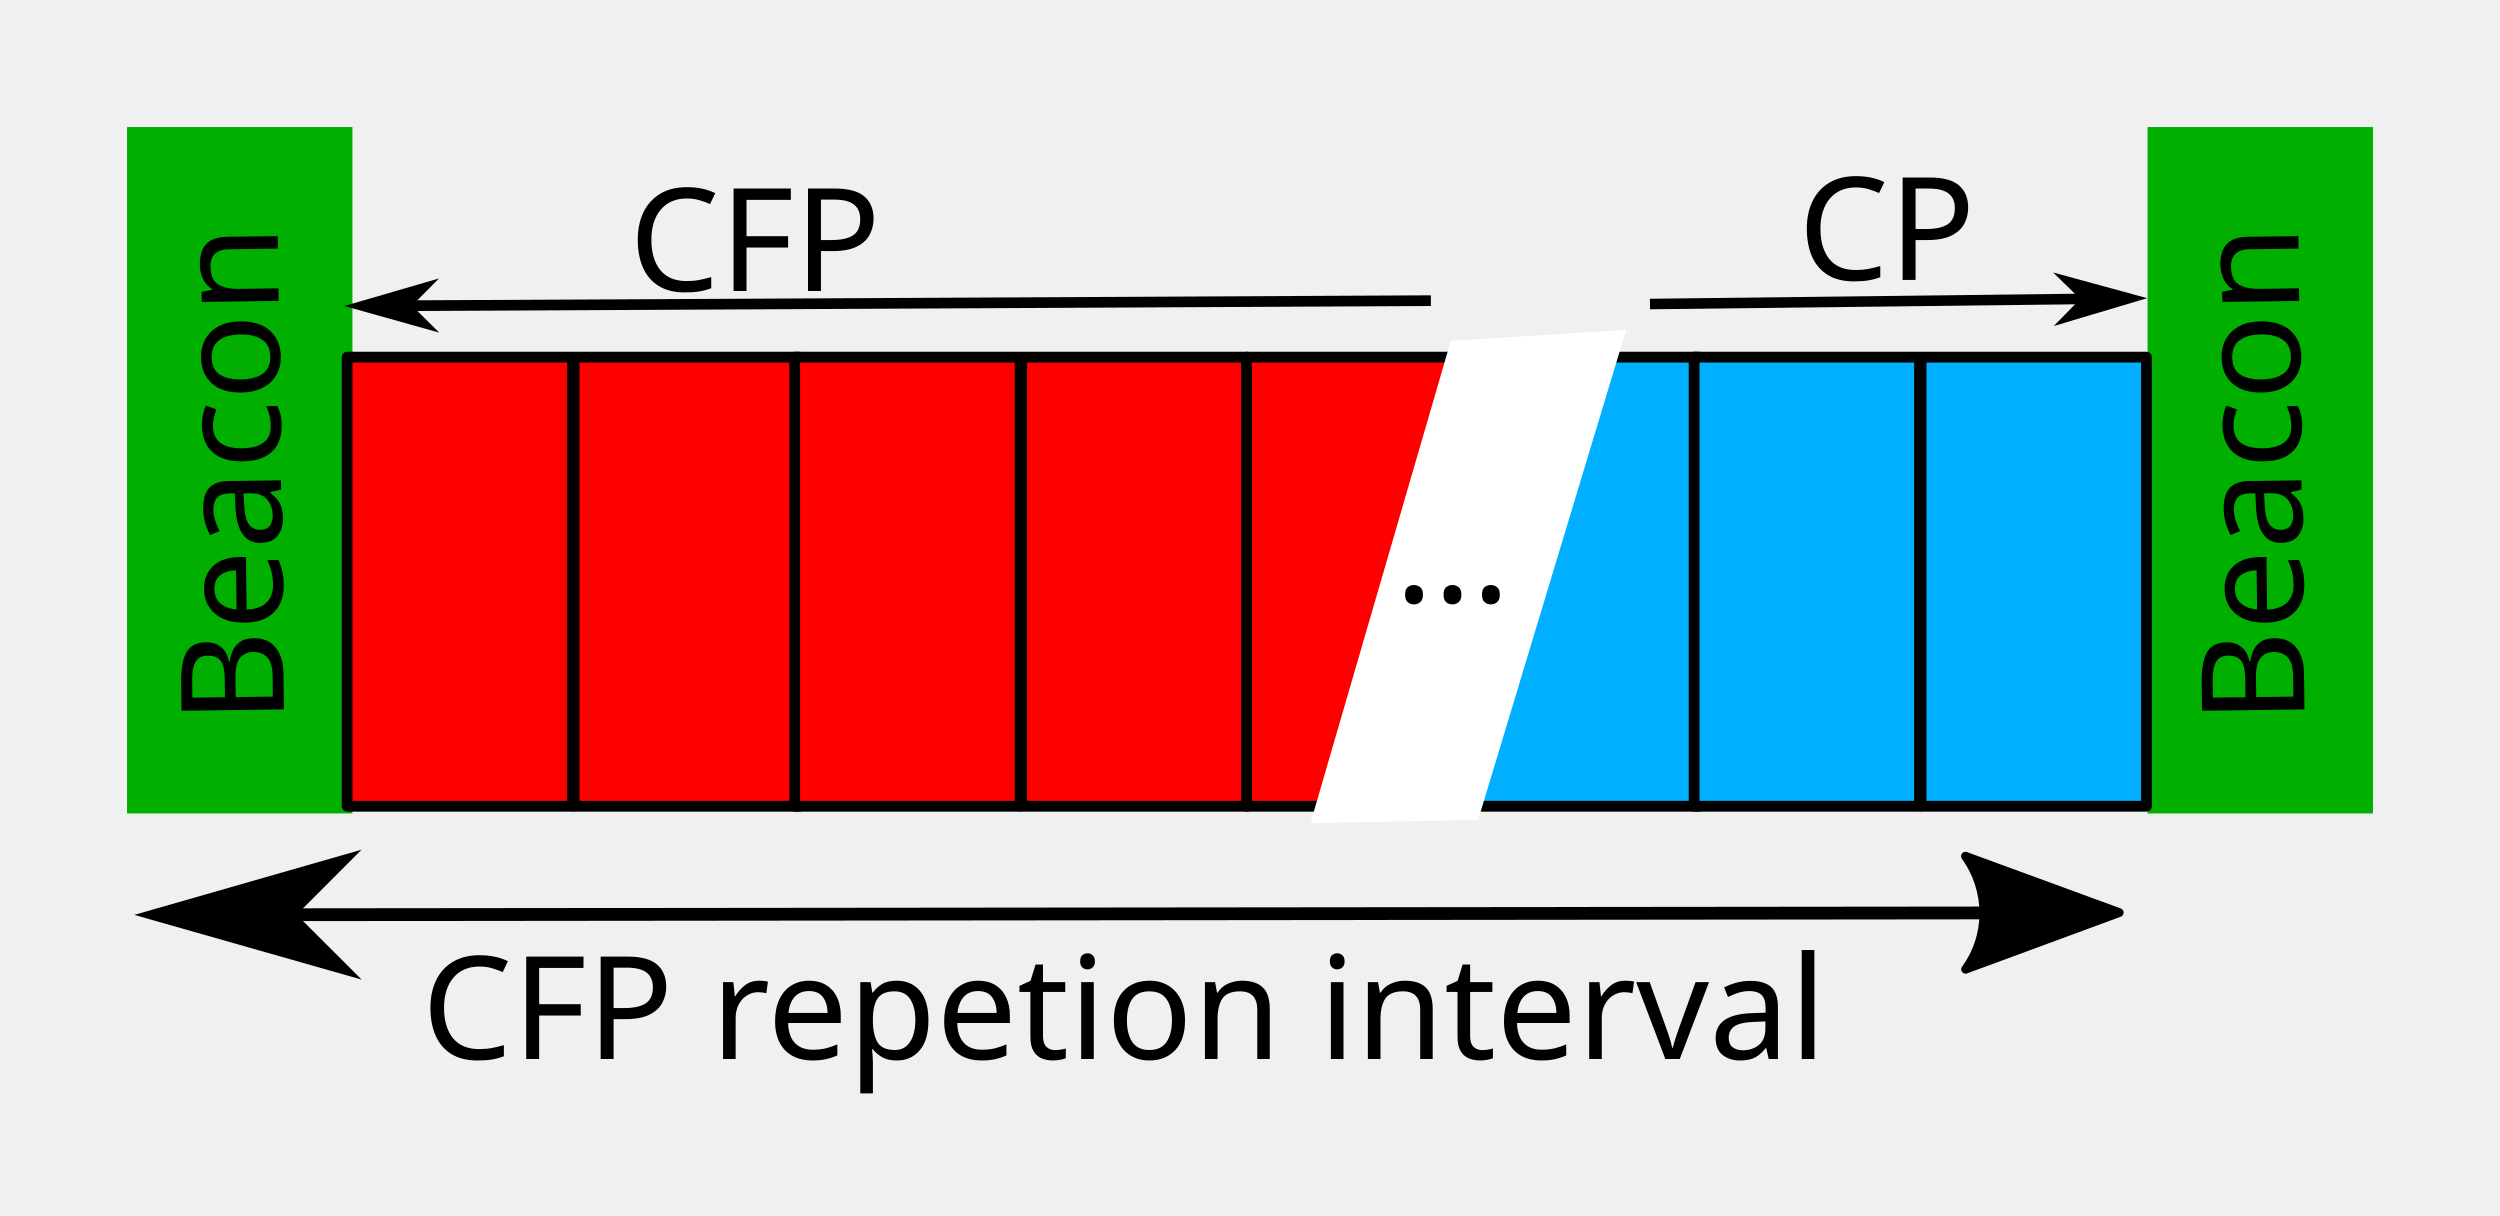
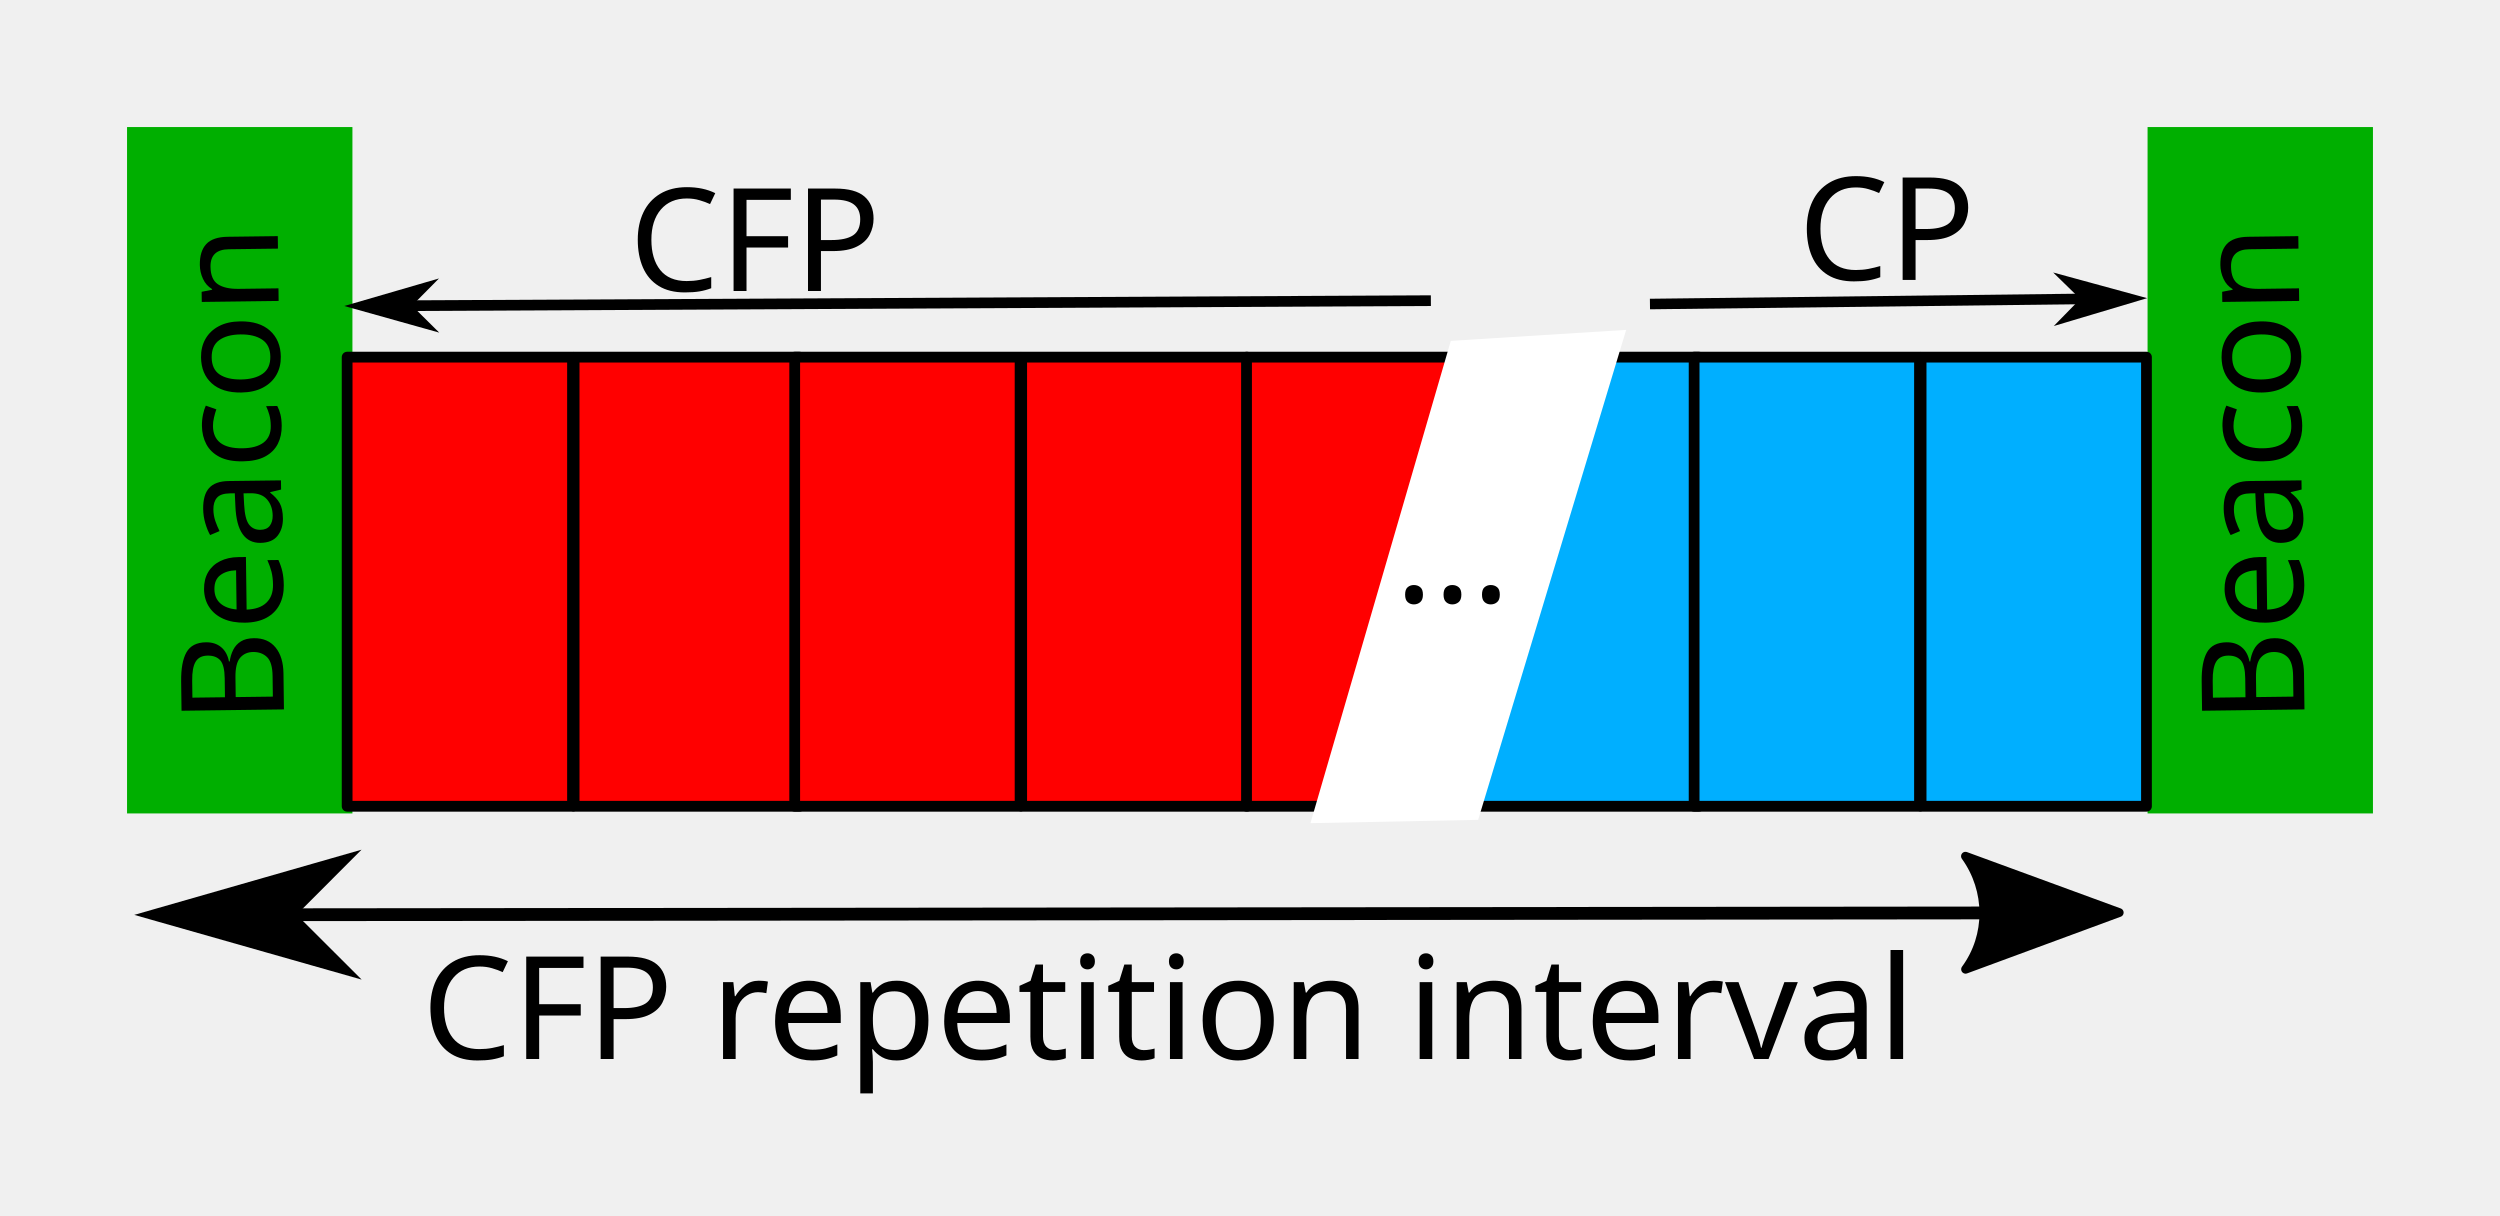
<svg xmlns="http://www.w3.org/2000/svg" width="196.775mm" height="95.704mm" viewBox="0 0 697.235 339.108" id="svg2" version="1.1">
  <defs id="defs4">
    <marker orient="auto" refY="0" refX="0" id="Arrow1Mend" style="overflow:visible">
      <path id="path4340" d="M 0,0 5,-5 -12.5,0 5,5 0,0 Z" style="fill:#000000;fill-opacity:1;fill-rule:evenodd;stroke:#000000;stroke-width:1pt;stroke-opacity:1" transform="matrix(-0.4,0,0,-0.4,-4,0)" />
    </marker>
    <marker orient="auto" refY="0" refX="0" id="marker4969" style="overflow:visible">
      <path id="path4971" d="M 0,0 5,-5 -12.5,0 5,5 0,0 Z" style="fill:#000000;fill-opacity:1;fill-rule:evenodd;stroke:#000000;stroke-width:1pt;stroke-opacity:1" transform="matrix(0.4,0,0,0.4,4,0)" />
    </marker>
    <marker orient="auto" refY="0" refX="0" id="Arrow2Mend" style="overflow:visible">
      <path id="path4358" style="fill:#000000;fill-opacity:1;fill-rule:evenodd;stroke:#000000;stroke-width:0.625;stroke-linejoin:round;stroke-opacity:1" d="M 8.719,4.034 -2.207,0.016 8.719,-4.002 c -1.745,2.372 -1.735,5.617 -6e-7,8.035 z" transform="scale(-0.6,-0.6)" />
    </marker>
    <marker orient="auto" refY="0" refX="0" id="Arrow1Mstart" style="overflow:visible">
      <path id="path4337" d="M 0,0 5,-5 -12.5,0 5,5 0,0 Z" style="fill:#000000;fill-opacity:1;fill-rule:evenodd;stroke:#000000;stroke-width:1pt;stroke-opacity:1" transform="matrix(0.4,0,0,0.4,4,0)" />
    </marker>
    <marker orient="auto" refY="0" refX="0" id="marker4745" style="overflow:visible">
      <path id="path4747" d="M 0,0 5,-5 -12.5,0 5,5 0,0 Z" style="fill:#000000;fill-opacity:1;fill-rule:evenodd;stroke:#000000;stroke-width:1pt;stroke-opacity:1" transform="matrix(0.8,0,0,0.8,10,0)" />
    </marker>
    <marker orient="auto" refY="0" refX="0" id="marker4651" style="overflow:visible">
      <path id="path4653" d="M 0,0 5,-5 -12.5,0 5,5 0,0 Z" style="fill:#000000;fill-opacity:1;fill-rule:evenodd;stroke:#000000;stroke-width:1pt;stroke-opacity:1" transform="matrix(0.8,0,0,0.8,10,0)" />
    </marker>
    <marker orient="auto" refY="0" refX="0" id="Arrow2Lend" style="overflow:visible">
      <path id="path4352" style="fill:#000000;fill-opacity:1;fill-rule:evenodd;stroke:#000000;stroke-width:0.625;stroke-linejoin:round;stroke-opacity:1" d="M 8.719,4.034 -2.207,0.016 8.719,-4.002 c -1.745,2.372 -1.735,5.617 -6e-7,8.035 z" transform="matrix(-1.1,0,0,-1.1,-1.1,0)" />
    </marker>
    <marker orient="auto" refY="0" refX="0" id="Arrow1Lstart" style="overflow:visible">
      <path id="path4331" d="M 0,0 5,-5 -12.5,0 5,5 0,0 Z" style="fill:#000000;fill-opacity:1;fill-rule:evenodd;stroke:#000000;stroke-width:1pt;stroke-opacity:1" transform="matrix(0.8,0,0,0.8,10,0)" />
    </marker>
    <marker orient="auto" refY="0" refX="0" id="marker4969-6" style="overflow:visible">
      <path id="path4971-0" d="M 0,0 5,-5 -12.5,0 5,5 0,0 Z" style="fill:#000000;fill-opacity:1;fill-rule:evenodd;stroke:#000000;stroke-width:1pt;stroke-opacity:1" transform="matrix(0.4,0,0,0.4,4,0)" />
    </marker>
    <marker orient="auto" refY="0" refX="0" id="Arrow1Mend-6" style="overflow:visible">
      <path id="path4340-2" d="M 0,0 5,-5 -12.5,0 5,5 0,0 Z" style="fill:#000000;fill-opacity:1;fill-rule:evenodd;stroke:#000000;stroke-width:1pt;stroke-opacity:1" transform="matrix(-0.4,0,0,-0.4,-4,0)" />
    </marker>
  </defs>
  <g id="layer1" transform="translate(9.718786,-288.3576)">
    <g id="g4142" style="stroke:none;stroke-opacity:1">
      <rect y="323.791" x="25.714" height="191.429" width="62.857" id="rect4136" style="fill:#00af00;fill-opacity:1;stroke:none;stroke-width:3;stroke-linecap:round;stroke-linejoin:round;stroke-miterlimit:4;stroke-dasharray:none;stroke-dashoffset:0;stroke-opacity:1" />
      <text transform="matrix(-0.01300732,-0.9999154,0.9999154,-0.01300732,0,0)" id="text4138" y="63.144" x="-490.945" style="font-style:normal;font-weight:normal;font-size:40px;line-height:125%;font-family:sans-serif;letter-spacing:0px;word-spacing:0px;fill:#000000;fill-opacity:1;stroke:none;stroke-width:1px;stroke-linecap:butt;stroke-linejoin:miter;stroke-opacity:1" xml:space="preserve">
        <tspan y="63.144" x="-490.945" id="tspan4140">Beacon</tspan>
      </text>
    </g>
    <g transform="translate(563.512,-1.4036836e-4)" id="g4142-3">
      <rect y="323.791" x="25.714" height="191.429" width="62.857" id="rect4136-6" style="fill:#00af00;fill-opacity:1;stroke:none;stroke-width:3;stroke-linecap:round;stroke-linejoin:round;stroke-miterlimit:4;stroke-dasharray:none;stroke-dashoffset:0;stroke-opacity:1" />
      <text transform="matrix(-0.01300732,-0.9999154,0.9999154,-0.01300732,0,0)" id="text4138-7" y="63.144" x="-490.945" style="font-style:normal;font-weight:normal;font-size:40px;line-height:125%;font-family:sans-serif;letter-spacing:0px;word-spacing:0px;fill:#000000;fill-opacity:1;stroke:none;stroke-width:1px;stroke-linecap:butt;stroke-linejoin:miter;stroke-opacity:1" xml:space="preserve">
        <tspan y="63.144" x="-490.945" id="tspan4140-5">Beacon</tspan>
      </text>
    </g>
    <rect style="fill:#ff0000;fill-opacity:1;stroke:#000000;stroke-width:3;stroke-linecap:round;stroke-linejoin:round;stroke-miterlimit:4;stroke-dasharray:none;stroke-dashoffset:0;stroke-opacity:1" id="rect4190" width="62.857" height="125.259" x="87.096" y="387.96" />
    <rect style="fill:#ff0000;fill-opacity:1;stroke:#000000;stroke-width:3;stroke-linecap:round;stroke-linejoin:round;stroke-miterlimit:4;stroke-dasharray:none;stroke-dashoffset:0;stroke-opacity:1" id="rect4190-5" width="62.857" height="125.259" x="150.399" y="387.96" />
    <rect style="fill:#ff0000;fill-opacity:1;stroke:#000000;stroke-width:3;stroke-linecap:round;stroke-linejoin:round;stroke-miterlimit:4;stroke-dasharray:none;stroke-dashoffset:0;stroke-opacity:1" id="rect4190-6" width="62.857" height="125.259" x="211.92" y="387.96" />
    <rect style="fill:#ff0000;fill-opacity:1;stroke:#000000;stroke-width:3;stroke-linecap:round;stroke-linejoin:round;stroke-miterlimit:4;stroke-dasharray:none;stroke-dashoffset:0;stroke-opacity:1" id="rect4190-5-2" width="62.857" height="125.259" x="275.223" y="387.96" />
    <rect style="fill:#ff0000;fill-opacity:1;stroke:#000000;stroke-width:3;stroke-linecap:round;stroke-linejoin:round;stroke-miterlimit:4;stroke-dasharray:none;stroke-dashoffset:0;stroke-opacity:1" id="rect4190-9" width="62.857" height="125.259" x="337.937" y="387.96" />
    <rect style="fill:#00afff;fill-opacity:1;stroke:#000000;stroke-width:3;stroke-linecap:round;stroke-linejoin:round;stroke-miterlimit:4;stroke-dasharray:none;stroke-dashoffset:0;stroke-opacity:1" id="rect4190-5-1" width="62.857" height="125.259" x="401.239" y="387.96" />
    <rect style="fill:#00afff;fill-opacity:1;stroke:#000000;stroke-width:3;stroke-linecap:round;stroke-linejoin:round;stroke-miterlimit:4;stroke-dasharray:none;stroke-dashoffset:0;stroke-opacity:1" id="rect4190-6-2" width="62.857" height="125.259" x="462.761" y="387.96" />
    <rect style="fill:#00afff;fill-opacity:1;stroke:#000000;stroke-width:3;stroke-linecap:round;stroke-linejoin:round;stroke-miterlimit:4;stroke-dasharray:none;stroke-dashoffset:0;stroke-opacity:1" id="rect4190-5-2-7" width="62.857" height="125.259" x="526.063" y="387.96" />
    <path transform="matrix(0.9257285,0.3781888,-0.277609,0.9606941,0,0)" style="fill:#ffffff;fill-opacity:1;stroke:none;stroke-width:4.741;stroke-linecap:round;stroke-linejoin:round;stroke-miterlimit:4;stroke-dasharray:none;stroke-dashoffset:0;stroke-opacity:1" d="m 488.59,206.78 46.403,-21.459 -1.734,142.914 -44.931,18.648 z" id="rect4264" />
    <text xml:space="preserve" style="font-style:normal;font-weight:normal;font-size:40px;line-height:125%;font-family:sans-serif;letter-spacing:0px;word-spacing:0px;fill:#000000;fill-opacity:1;stroke:none;stroke-width:1px;stroke-linecap:butt;stroke-linejoin:miter;stroke-opacity:1" x="379.286" y="456.362" id="text4284">
      <tspan id="tspan4286" x="379.286" y="456.362">...</tspan>
    </text>
    <path style="fill:none;fill-rule:evenodd;stroke:#000000;stroke-width:2.976;stroke-linecap:butt;stroke-linejoin:miter;stroke-miterlimit:4;stroke-dasharray:none;stroke-opacity:1;marker-start:url(#Arrow1Mstart)" d="M 92.164,373.669 389.34,372.206" id="path4288" />
    <path style="fill:none;fill-rule:evenodd;stroke:#000000;stroke-width:2.94;stroke-linecap:butt;stroke-linejoin:miter;stroke-miterlimit:4;stroke-dasharray:none;stroke-opacity:1;marker-end:url(#Arrow1Mend)" d="m 450.444,373.148 132.876,-1.571" id="path4288-0" />
    <text xml:space="preserve" style="font-style:normal;font-weight:normal;font-size:40px;line-height:125%;font-family:sans-serif;letter-spacing:0px;word-spacing:0px;fill:#000000;fill-opacity:1;stroke:none;stroke-width:1px;stroke-linecap:butt;stroke-linejoin:miter;stroke-opacity:1" x="165.714" y="369.505" id="text4305">
      <tspan id="tspan4307" x="165.714" y="369.505">CFP</tspan>
    </text>
    <text xml:space="preserve" style="font-style:normal;font-weight:normal;font-size:40px;line-height:125%;font-family:sans-serif;letter-spacing:0px;word-spacing:0px;fill:#000000;fill-opacity:1;stroke:none;stroke-width:1px;stroke-linecap:butt;stroke-linejoin:miter;stroke-opacity:1" x="491.758" y="366.427" id="text4305-9">
      <tspan id="tspan4307-3" x="491.758" y="366.427">CP</tspan>
    </text>
    <path style="fill:none;fill-rule:evenodd;stroke:#000000;stroke-width:3.567;stroke-linecap:butt;stroke-linejoin:miter;stroke-miterlimit:4;stroke-dasharray:none;stroke-opacity:1;marker-start:url(#marker4745);marker-end:url(#Arrow2Lend)" d="M 34.65,543.505 576.586,542.938" id="path4288-0-6" />
    <text xml:space="preserve" style="font-style:normal;font-weight:normal;font-size:40px;line-height:125%;font-family:sans-serif;letter-spacing:0px;word-spacing:0px;fill:#000000;fill-opacity:1;stroke:none;stroke-width:1px;stroke-linecap:butt;stroke-linejoin:miter;stroke-opacity:1" x="107.888" y="583.712" id="text6306">
-       <tspan id="tspan6308" x="107.888" y="583.712">CFP repetion interval</tspan>
+       <tspan id="tspan6308" x="107.888" y="583.712">CFP repetition interval</tspan>
    </text>
  </g>
</svg>
